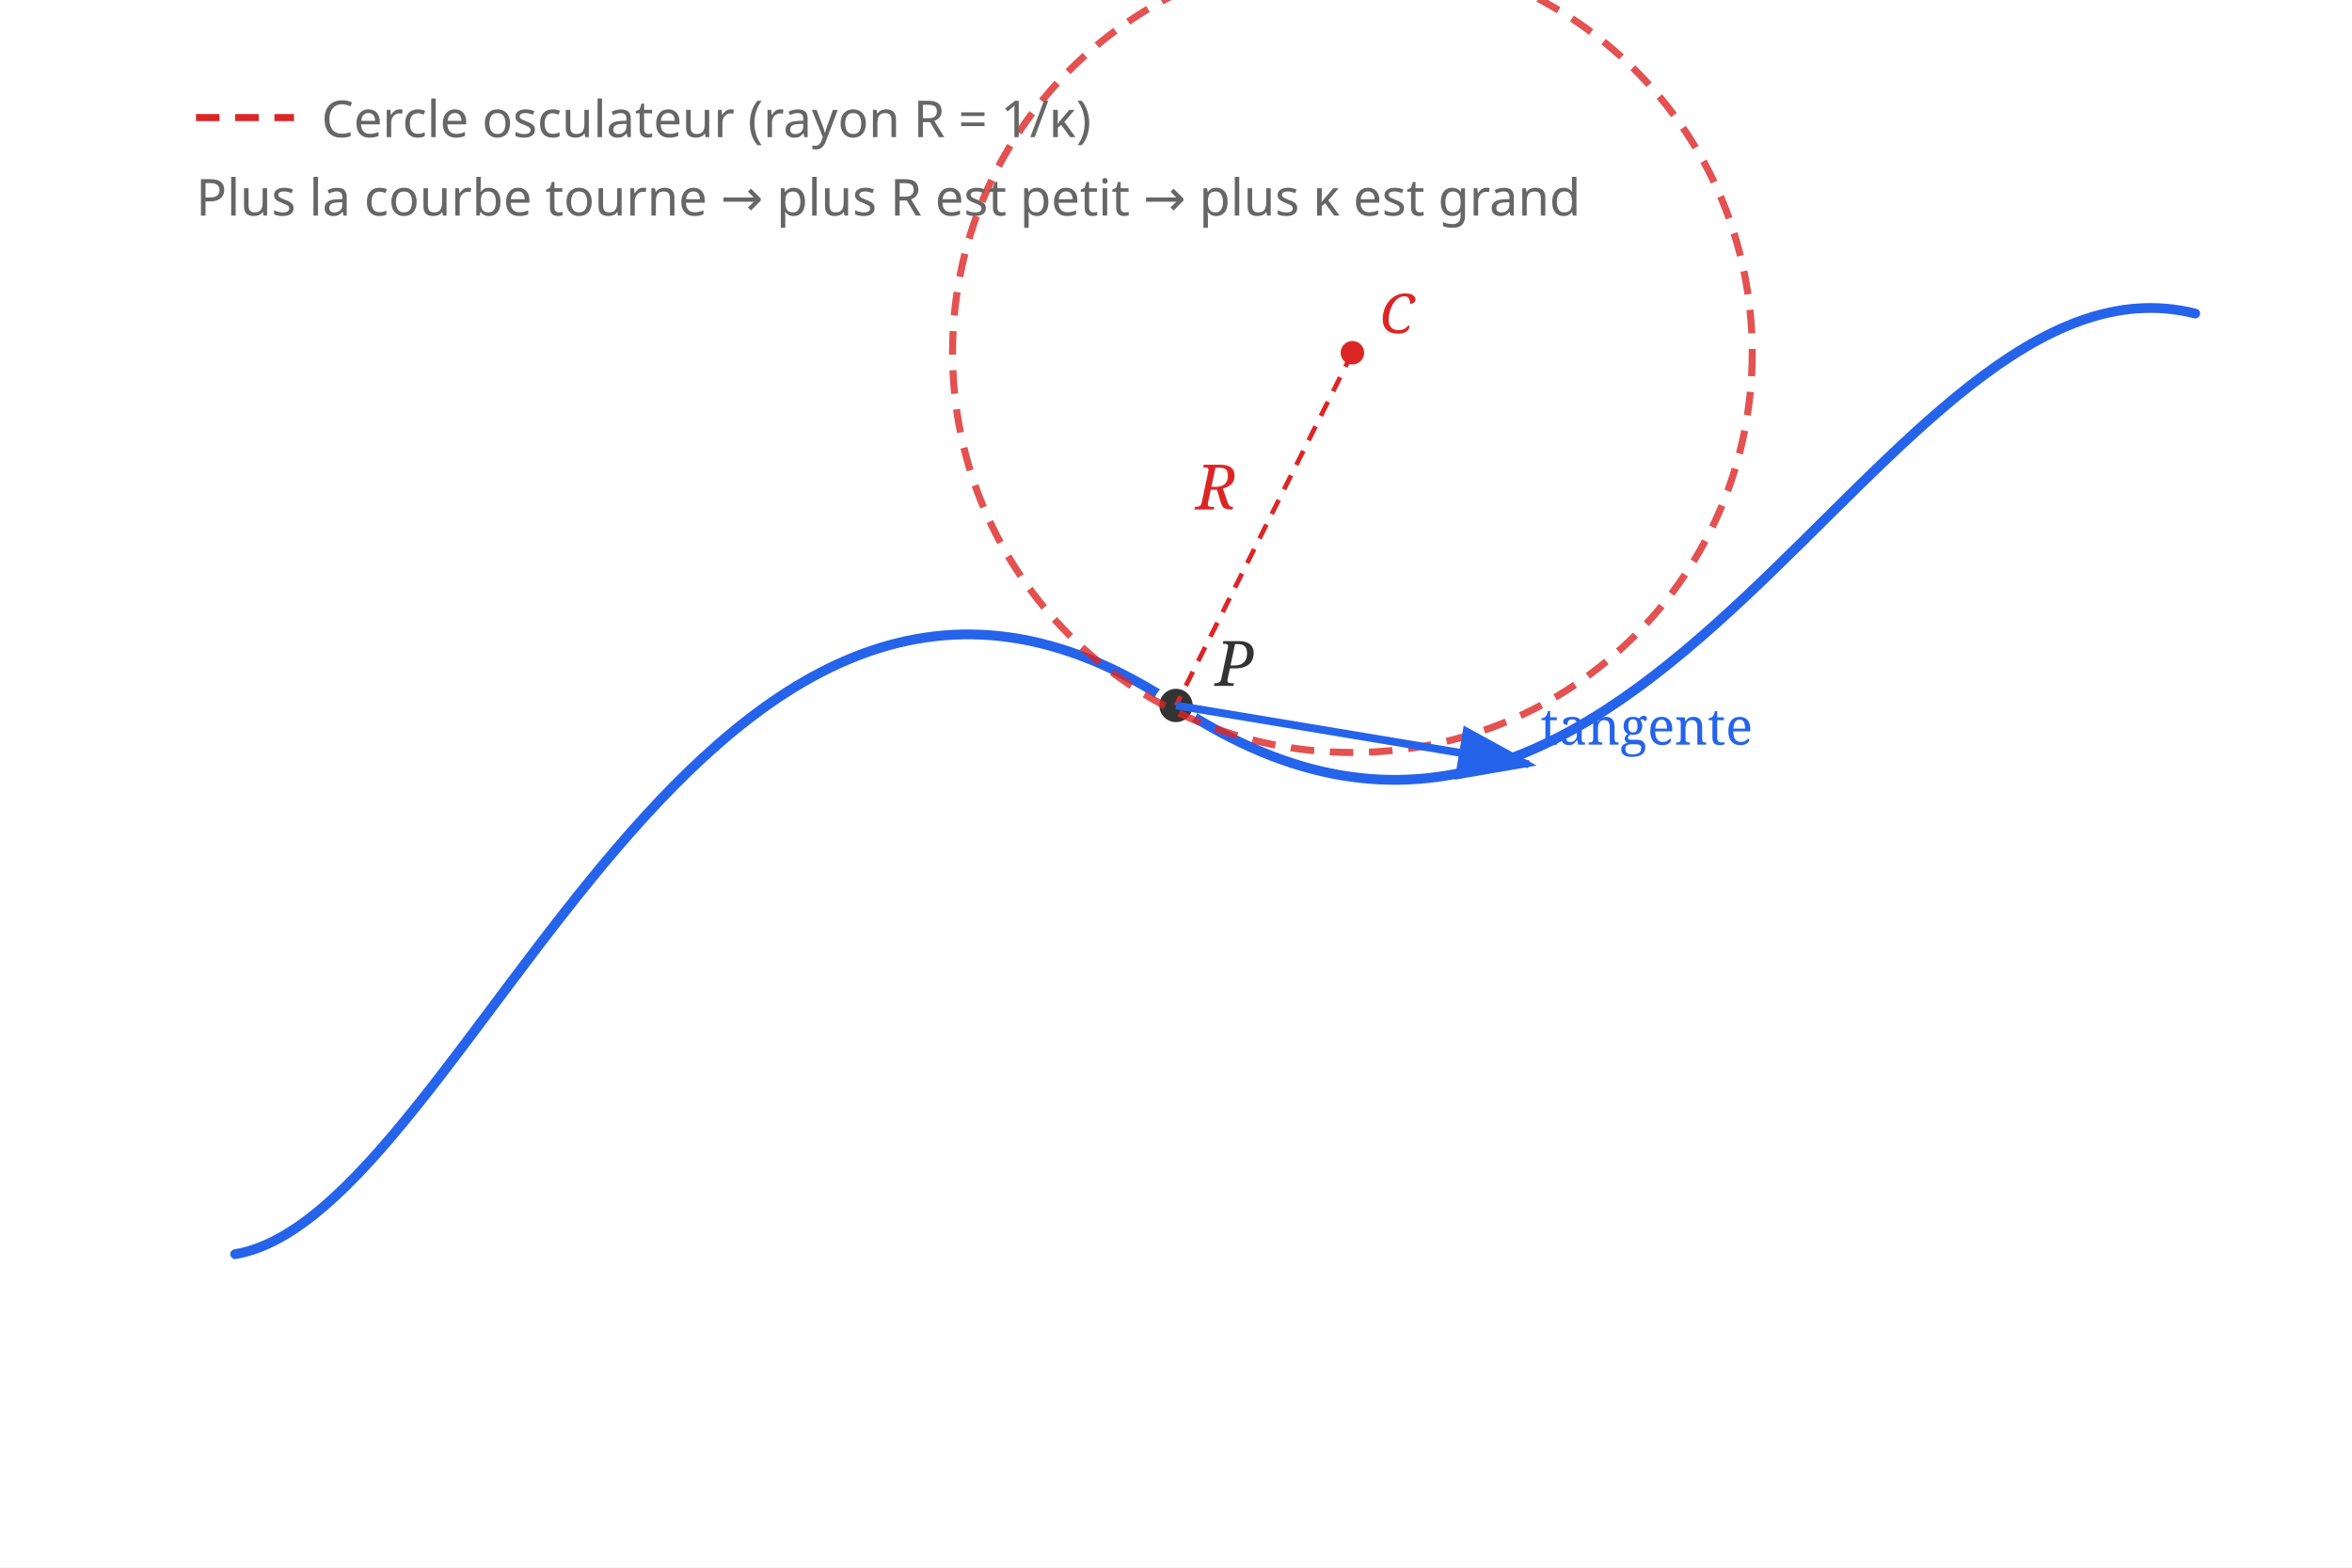
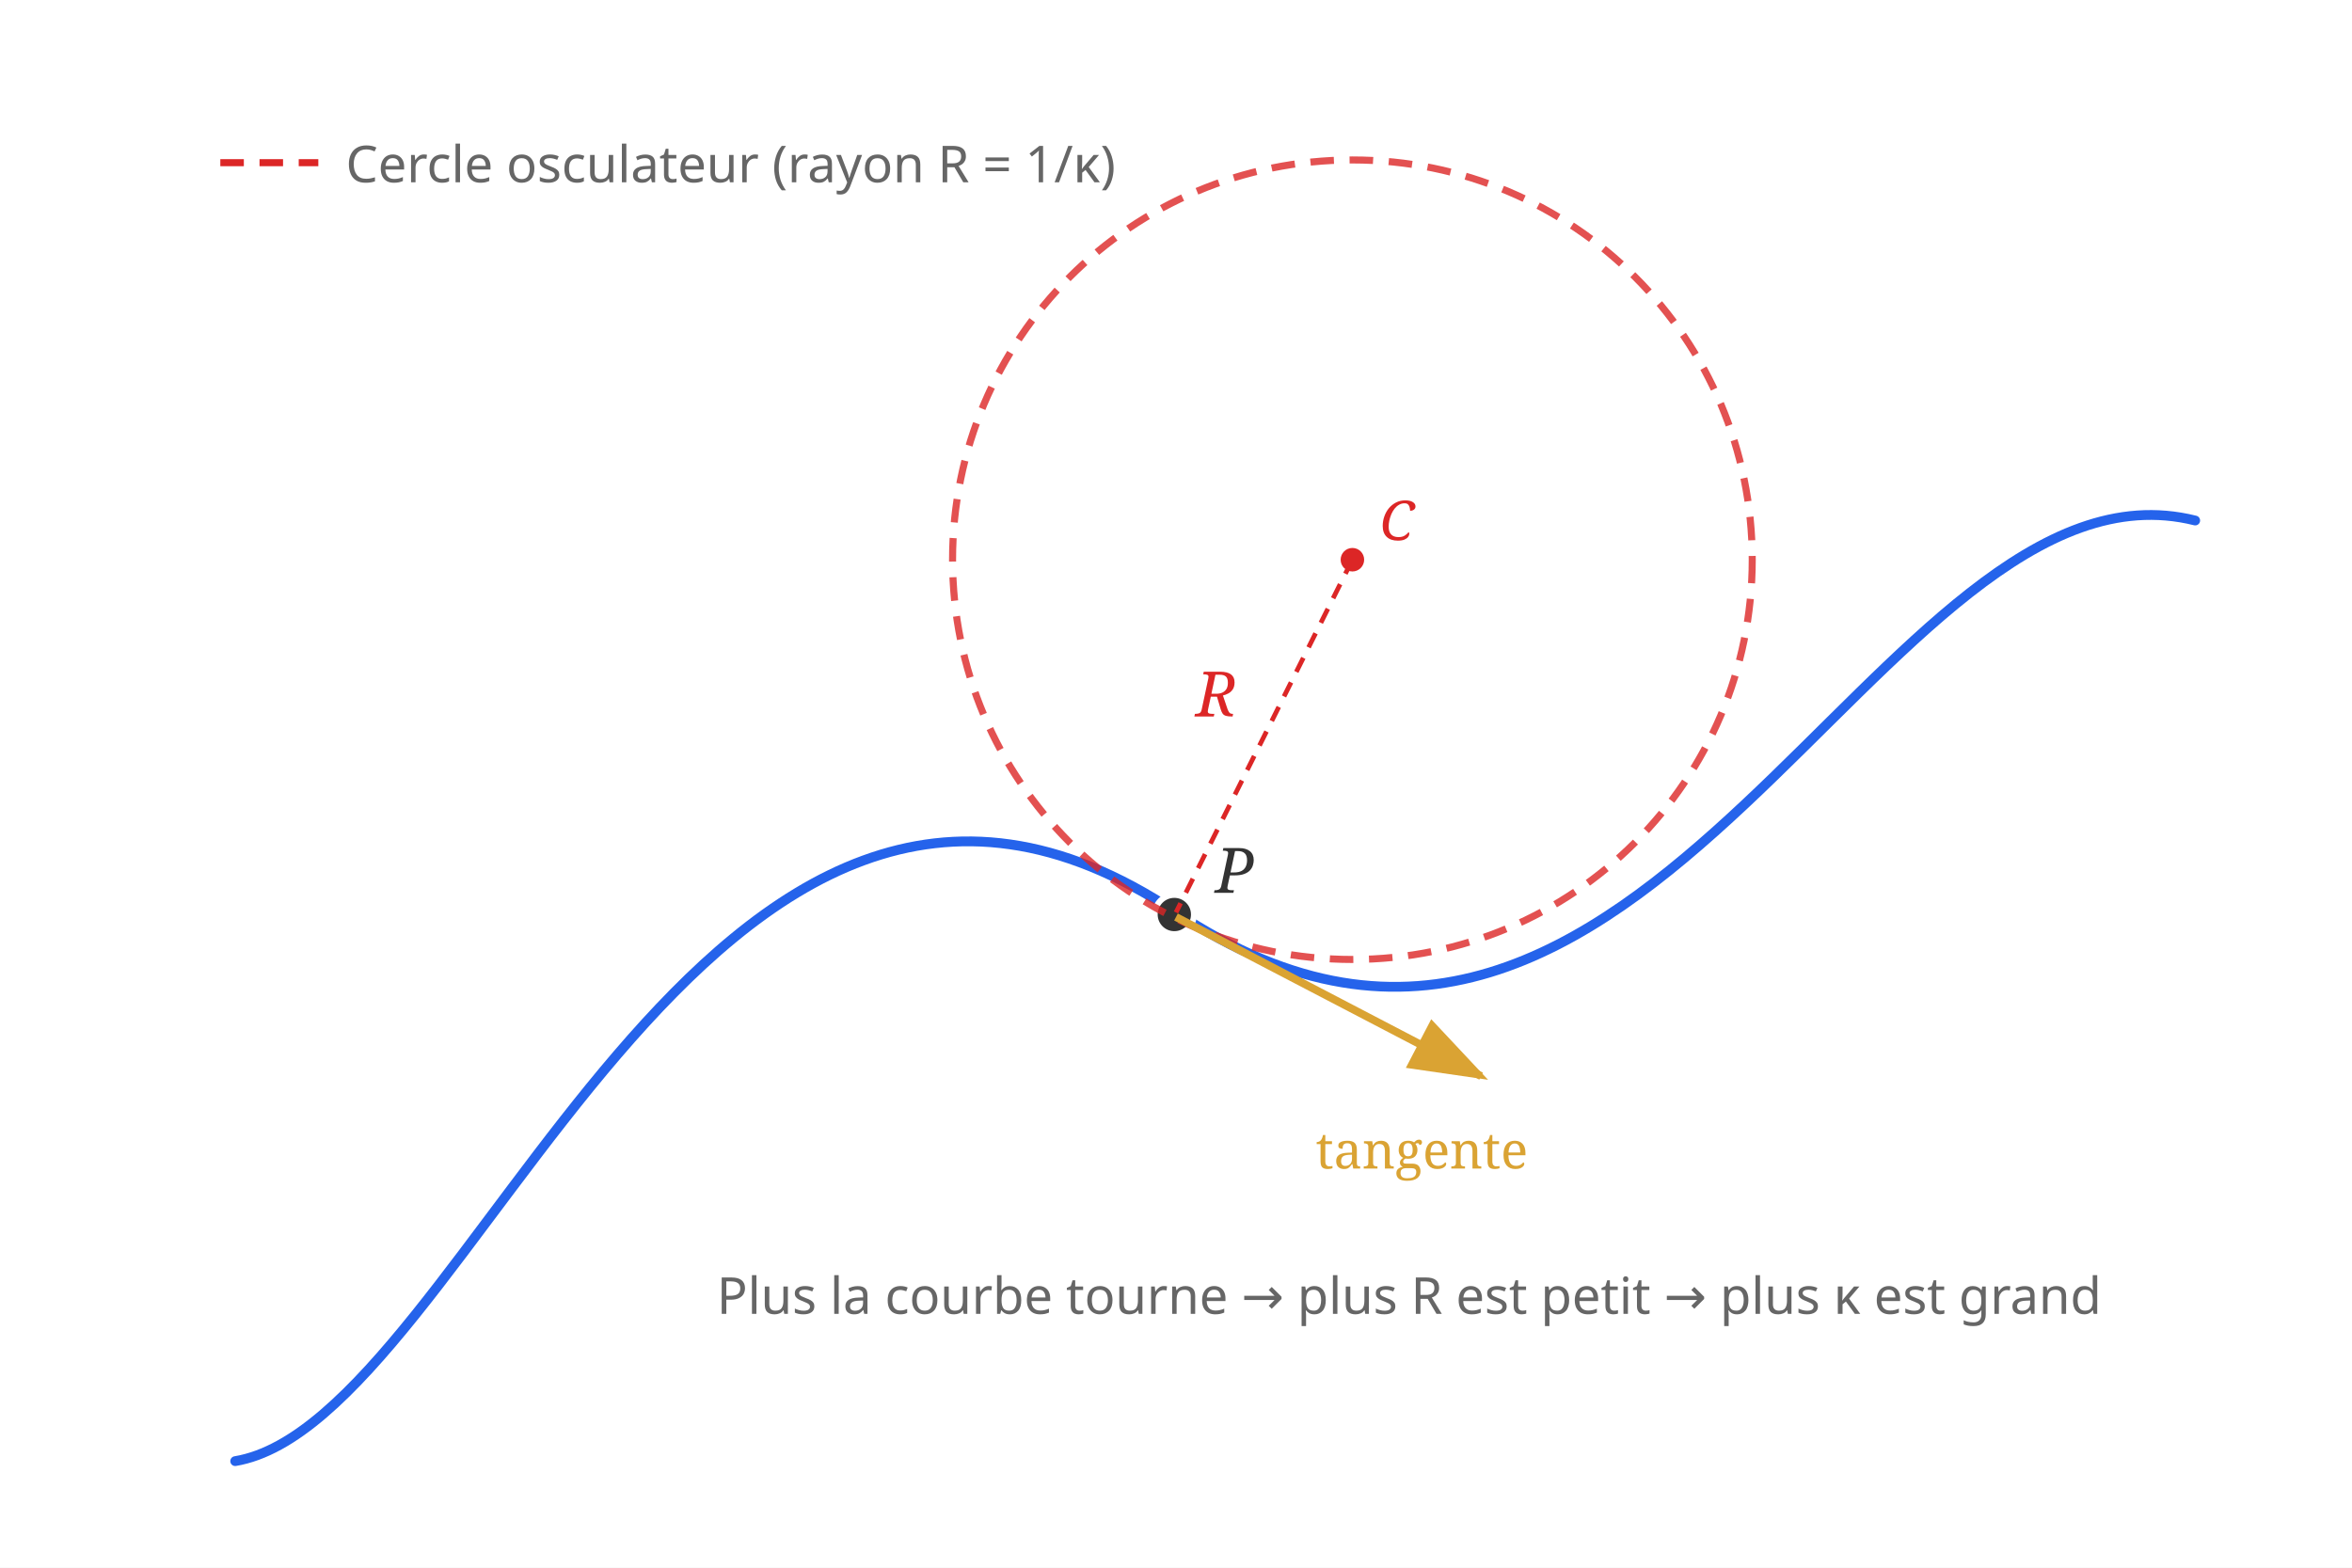
<svg xmlns="http://www.w3.org/2000/svg" viewBox="0 0 600 400" width="600" height="400">
  <defs>
    <marker id="arr-blue" markerWidth="10" markerHeight="7" refX="9" refY="3.5" orient="auto">
      <polygon points="0 0, 10 3.5, 0 7" fill="#2563eb" />
    </marker>
+     <marker id="arr-orange" markerWidth="10" markerHeight="7" refX="9" refY="3.5" orient="auto">
+       <polygon points="0 0, 10 3.5, 0 7" fill="rgb(218, 163, 51)" />
+     </marker>
  </defs>
-   <rect width="600" height="400" fill="#ffffff" />
-   <path d="M 60,320 C 120,310 180,100 300,180 C 420,260 480,60 560,80" fill="none" stroke="#2563eb" stroke-width="2.5" stroke-linecap="round" />
-   <circle cx="300" cy="180" r="5" fill="#333" stroke="#fff" stroke-width="1.5" />
-   <circle cx="345" cy="90" r="102" fill="none" stroke="#dc2626" stroke-width="1.8" stroke-dasharray="6,4" opacity="0.8" />
-   <circle cx="345" cy="90" r="3" fill="#dc2626" />
-   <line x1="345" y1="90" x2="300" y2="180" stroke="#dc2626" stroke-width="1.2" stroke-dasharray="4,3" />
-   <line x1="300" y1="180" x2="390" y2="195" stroke="#2563eb" stroke-width="2" marker-end="url(#arr-blue)" />
-   <text x="310" y="175" font-family="serif" font-style="italic" font-size="16" fill="#333">P</text>
-   <text x="352" y="85" font-family="serif" font-style="italic" font-size="14" fill="#dc2626">C</text>
-   <text x="305" y="130" font-family="serif" font-style="italic" font-size="16" fill="#dc2626">R</text>
-   <text x="393" y="190" font-family="serif" font-size="13" fill="#2563eb">tangente</text>
-   <g transform="translate(50, 30)">
+   <rect width="600" height="400" fill="#ffffff" style="" />
+   <path d="M 60 372.811 C 120 362.811 180 152.811 300 232.811 C 420 312.811 480 112.811 560 132.811" fill="none" stroke="#2563eb" stroke-width="2.5" stroke-linecap="round" />
+   <circle cx="299.575" cy="233.342" r="5" fill="#333" stroke="#fff" stroke-width="1.5" />
+   <circle cx="345" cy="142.811" r="102" fill="none" stroke="#dc2626" stroke-width="1.8" stroke-dasharray="6,4" opacity="0.8" />
+   <circle cx="345" cy="142.811" r="3" fill="#dc2626" />
+   <line x1="345" y1="142.811" x2="300" y2="232.811" stroke="#dc2626" stroke-width="1.2" stroke-dasharray="4,3" />
+   <line x1="300" y1="233.98" x2="377.833" y2="274.582" stroke-width="2" marker-end="url(#arr-orange)" style="fill: rgb(218, 163, 51); stroke: rgb(218, 163, 51);" />
+   <text x="310" y="227.811" font-family="serif" font-style="italic" font-size="16" fill="#333" style="white-space: pre; font-size: 16px;">P</text>
+   <text x="352" y="137.811" font-family="serif" font-style="italic" font-size="14" fill="#dc2626" style="white-space: pre; font-size: 14px;">C</text>
+   <text x="305" y="182.811" font-family="serif" font-style="italic" font-size="16" fill="#dc2626" style="white-space: pre; font-size: 16px;">R</text>
+   <text style="fill: rgb(218, 163, 51); font-family: serif; font-size: 13px; white-space: pre;" x="335.636" y="298.157">tangente</text>
+   <g transform="matrix(1, 0, 0, 1, 56.20467, 41.50743)">
    <line x1="0" y1="0" x2="25" y2="0" stroke="#dc2626" stroke-width="1.8" stroke-dasharray="6,4" />
-     <text x="32" y="5" font-family="sans-serif" font-size="13" fill="#666">Cercle osculateur (rayon R = 1/κ)</text>
+     <text x="32" y="5" font-family="sans-serif" font-size="13" fill="#666" style="white-space: pre;">Cercle osculateur (rayon R = 1/κ)</text>
  </g>
-   <g transform="translate(50, 55)">
-     <text x="0" y="0" font-family="sans-serif" font-size="13" fill="#666">Plus la courbe tourne → plus R est petit → plus κ est grand</text>
+   <g transform="matrix(1, 0, 0, 1, 182.8473, 335.2329)">
+     <text x="0" y="0" font-family="sans-serif" font-size="13" fill="#666" style="white-space: pre;">Plus la courbe tourne → plus R est petit → plus κ est grand</text>
  </g>
</svg>
